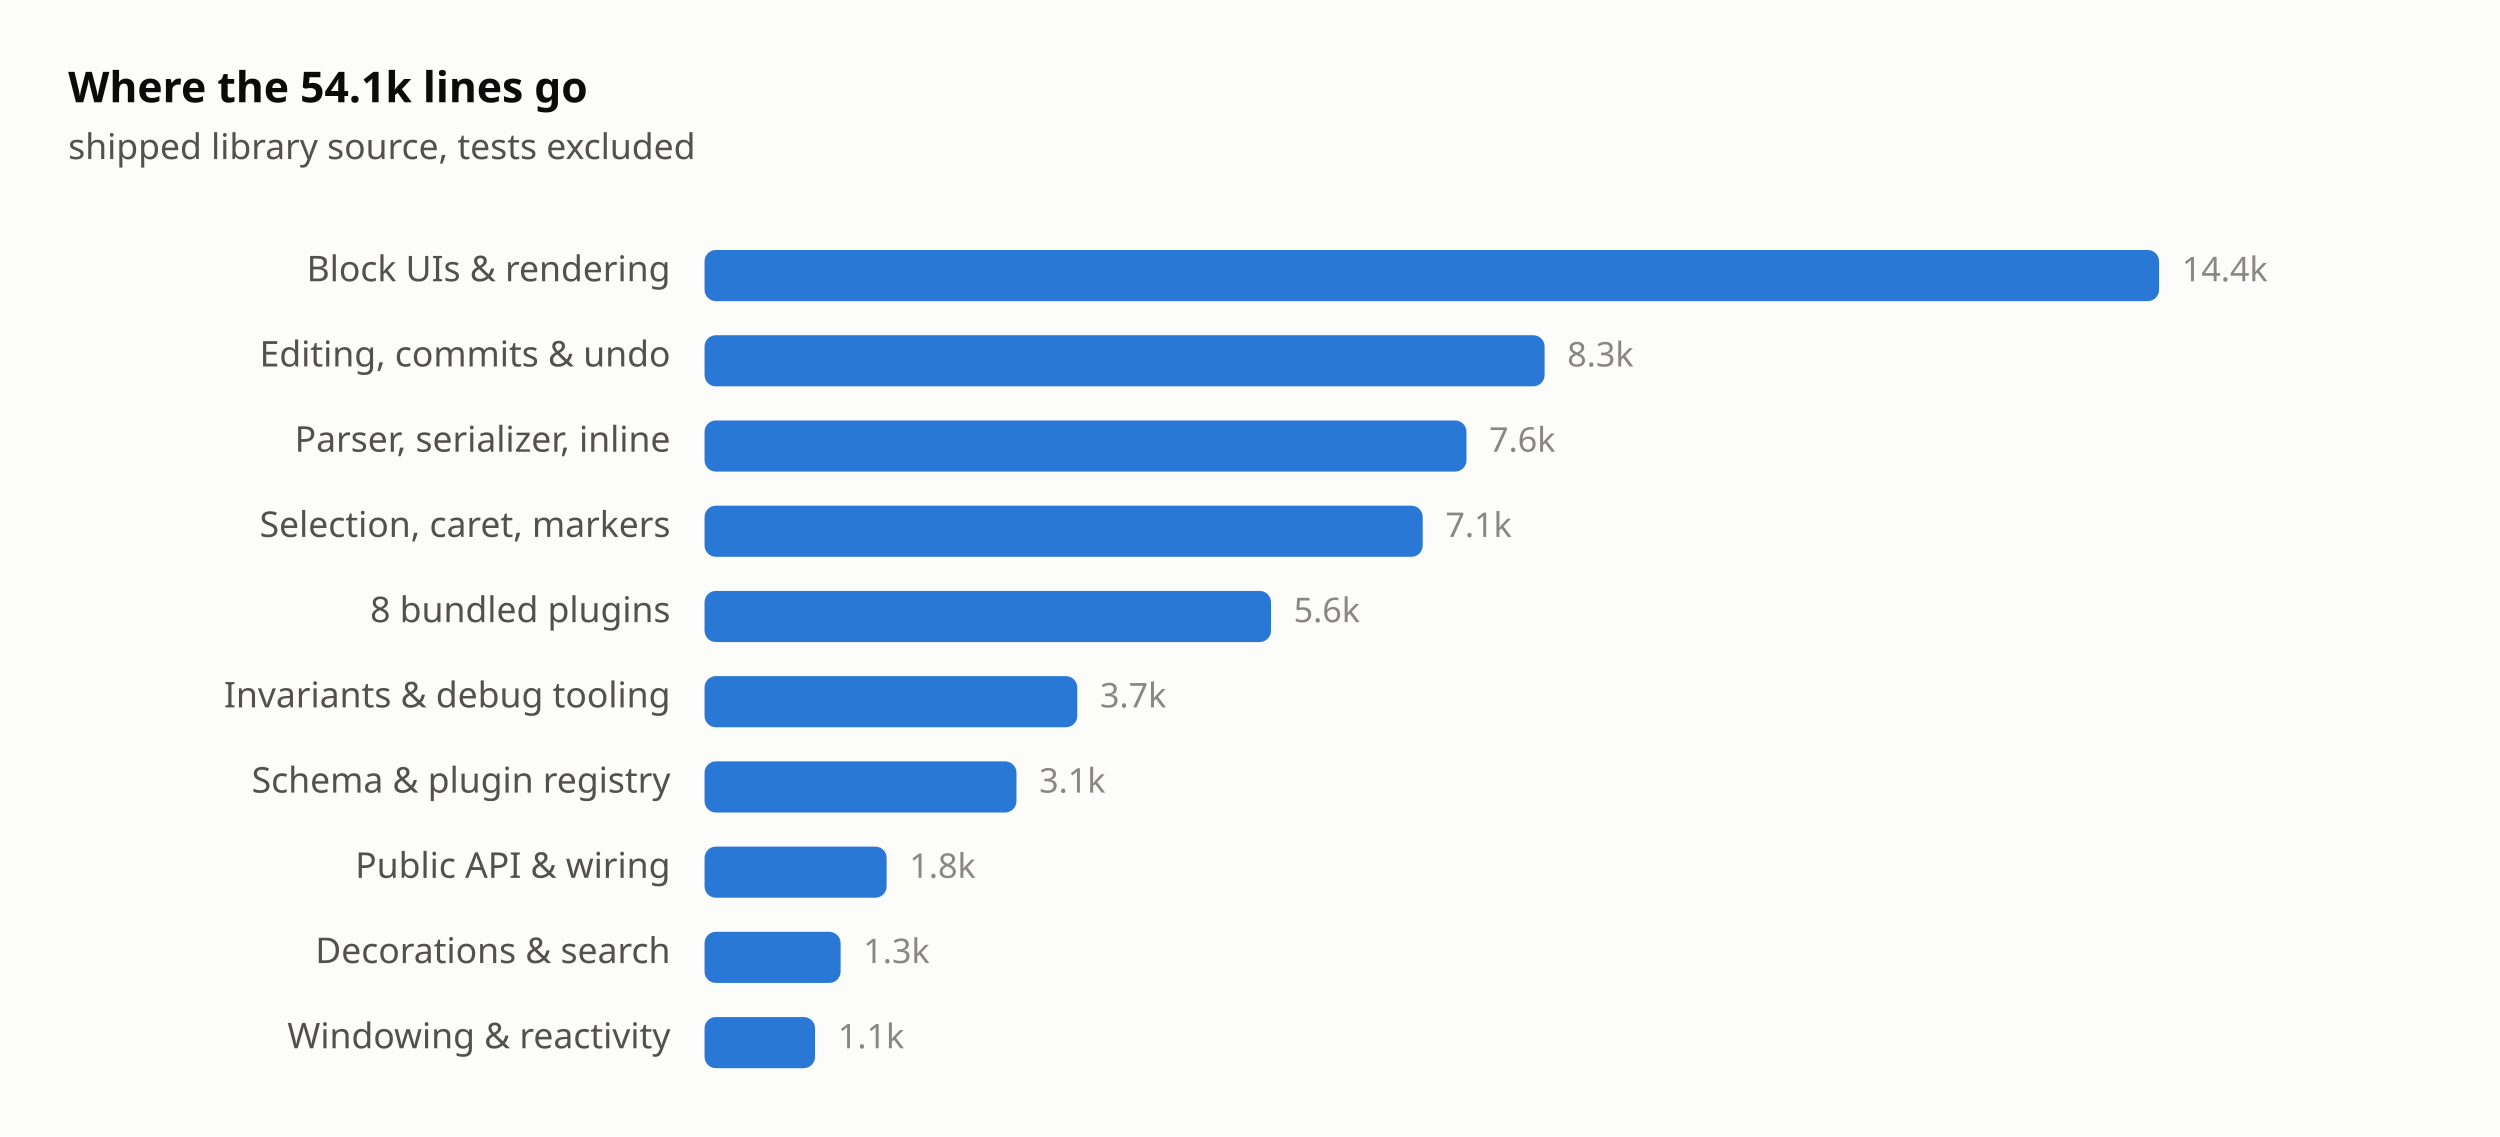
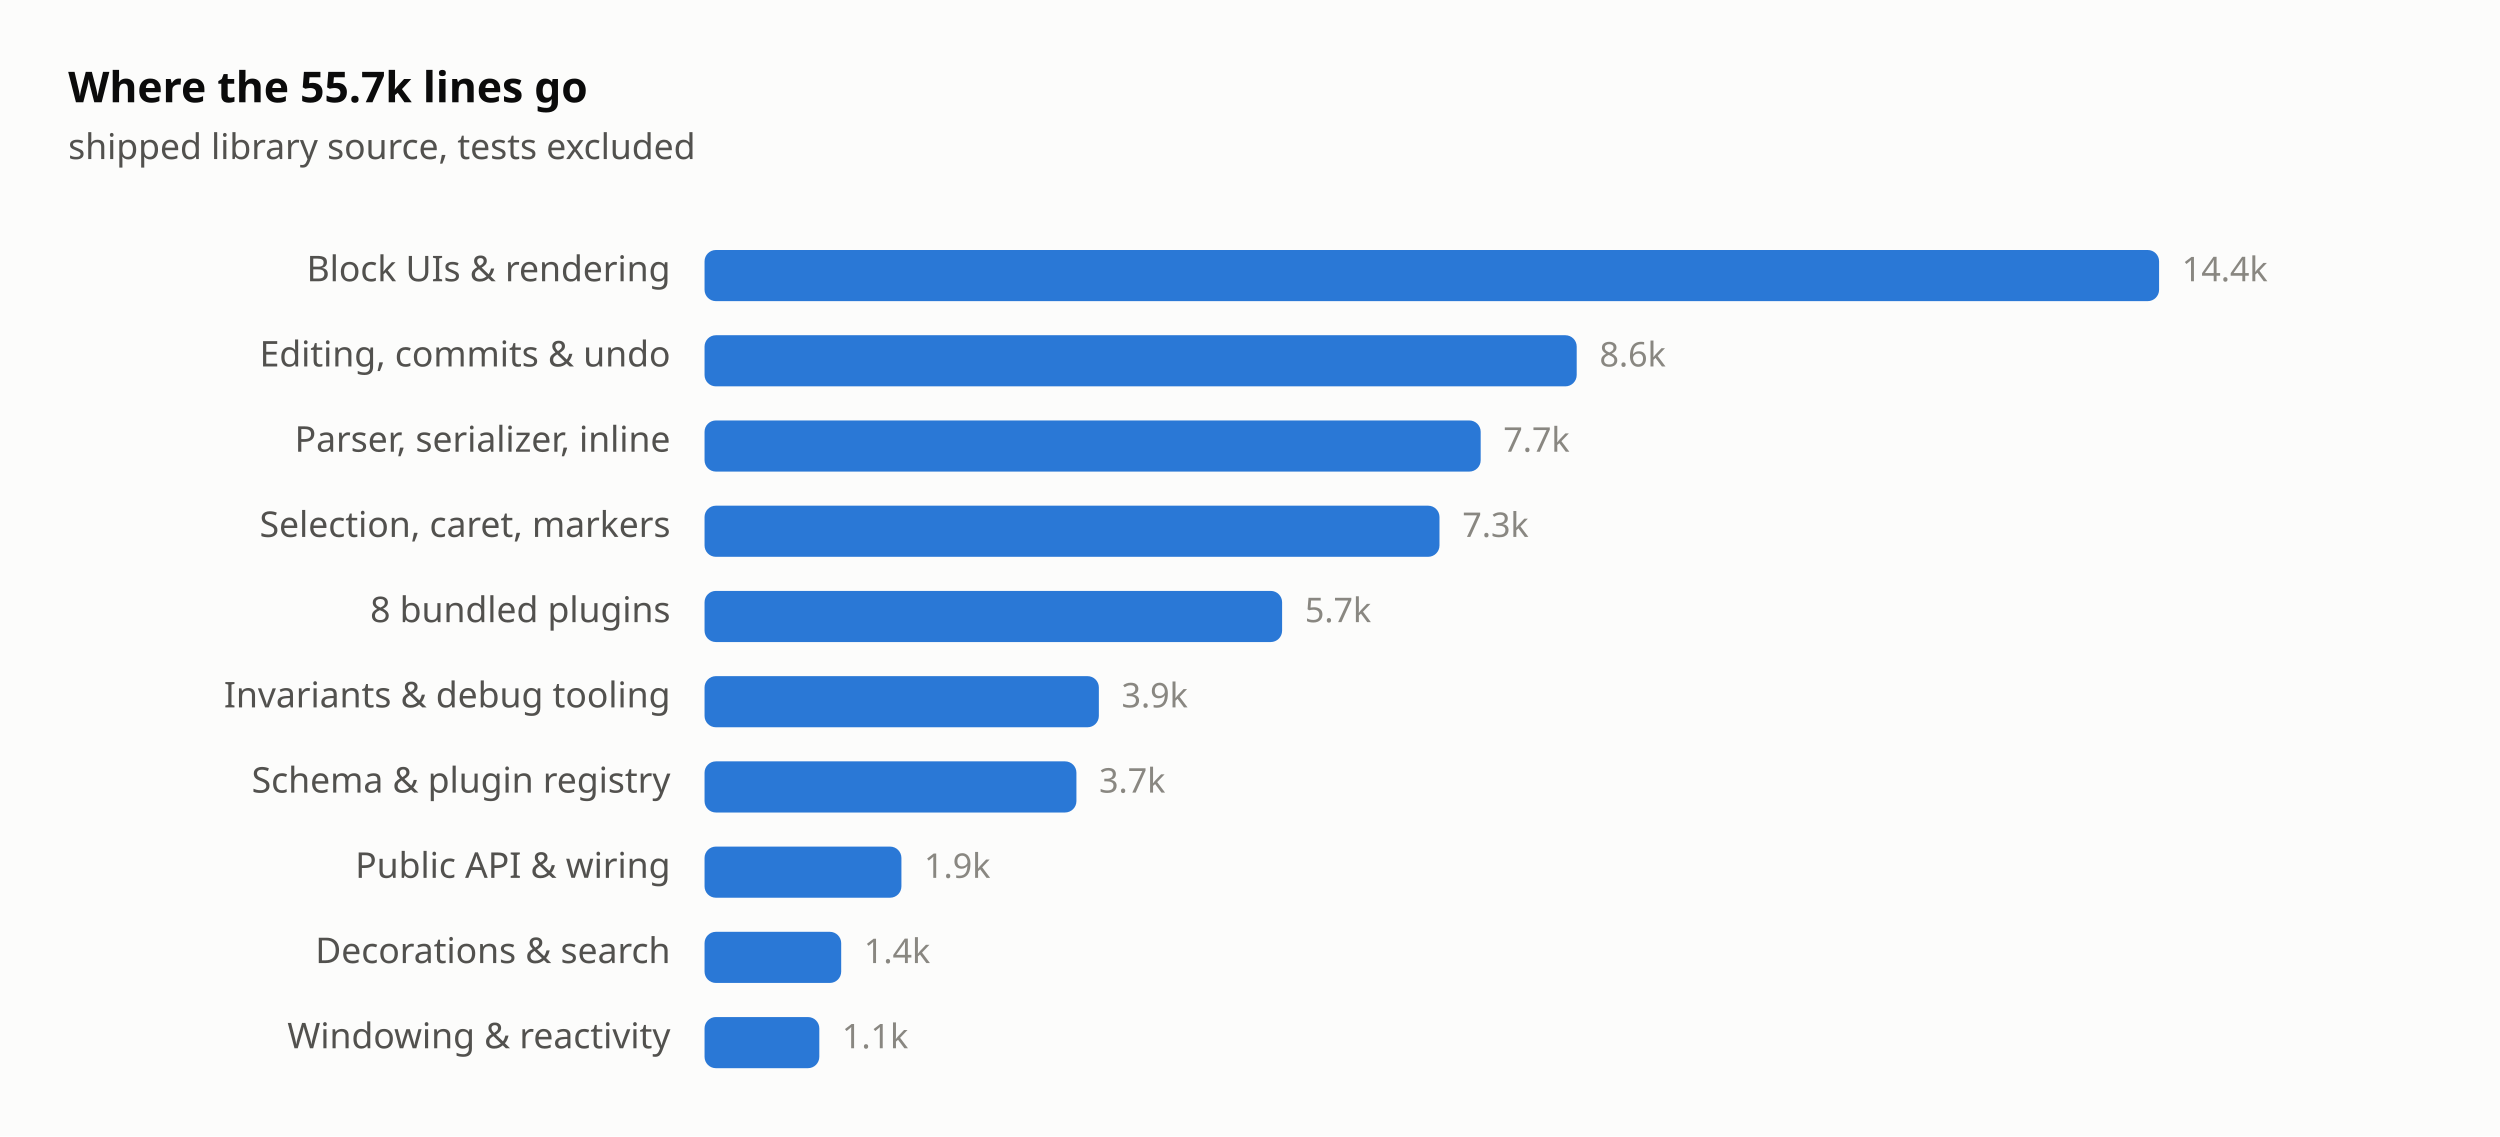
- <svg xmlns="http://www.w3.org/2000/svg" width="880" height="400" viewBox="0 0 880 400" role="img" aria-label="Library source by area: Block UIs &amp; rendering 14.4k, Editing, commits &amp; undo 8.3k, Parser, serializer, inline 7.6k, Selection, caret, markers 7.1k, 8 bundled plugins 5.6k, Invariants &amp; debug tooling 3.7k, Schema &amp; plugin registry 3.1k, Public API &amp; wiring 1.8k, Decorations &amp; search 1.3k, Windowing &amp; reactivity 1.1k. About 54.1k lines total.">
+ <svg xmlns="http://www.w3.org/2000/svg" width="880" height="400" viewBox="0 0 880 400" role="img" aria-label="Library source by area: Block UIs &amp; rendering 14.4k, Editing, commits &amp; undo 8.6k, Parser, serializer, inline 7.7k, Selection, caret, markers 7.3k, 8 bundled plugins 5.7k, Invariants &amp; debug tooling 3.9k, Schema &amp; plugin registry 3.7k, Public API &amp; wiring 1.9k, Decorations &amp; search 1.4k, Windowing &amp; reactivity 1.1k. About 55.7k lines total.">
  <rect width="880" height="400" fill="#fcfcfb" />
-   <text x="24" y="36" font-family="system-ui, sans-serif" font-size="15" font-weight="600" fill="#0b0b0b" text-anchor="start">Where the 54.1k lines go</text>
+   <text x="24" y="36" font-family="system-ui, sans-serif" font-size="15" font-weight="600" fill="#0b0b0b" text-anchor="start">Where the 55.7k lines go</text>
  <text x="24" y="56" font-family="system-ui, sans-serif" font-size="12.5" font-weight="400" fill="#52514e" text-anchor="start">shipped library source, tests excluded</text>
  <text x="236" y="99" font-family="system-ui, sans-serif" font-size="12.5" font-weight="400" fill="#52514e" text-anchor="end">Block UIs &amp; rendering</text>
  <rect x="248" y="88" width="512.0" height="18" rx="4" fill="#2a78d6" />
  <text x="768" y="99" font-family="system-ui, sans-serif" font-size="12" font-weight="400" fill="#898781" text-anchor="start" style="font-variant-numeric:tabular-nums">14.4k</text>
  <text x="236" y="129" font-family="system-ui, sans-serif" font-size="12.5" font-weight="400" fill="#52514e" text-anchor="end">Editing, commits &amp; undo</text>
-   <rect x="248" y="118" width="295.7" height="18" rx="4" fill="#2a78d6" />
-   <text x="551.664" y="129" font-family="system-ui, sans-serif" font-size="12" font-weight="400" fill="#898781" text-anchor="start" style="font-variant-numeric:tabular-nums">8.3k</text>
+   <rect x="248" y="118" width="307.0" height="18" rx="4" fill="#2a78d6" />
+   <text x="563.015" y="129" font-family="system-ui, sans-serif" font-size="12" font-weight="400" fill="#898781" text-anchor="start" style="font-variant-numeric:tabular-nums">8.6k</text>
  <text x="236" y="159" font-family="system-ui, sans-serif" font-size="12.5" font-weight="400" fill="#52514e" text-anchor="end">Parser, serializer, inline</text>
-   <rect x="248" y="148" width="268.2" height="18" rx="4" fill="#2a78d6" />
-   <text x="524.157" y="159" font-family="system-ui, sans-serif" font-size="12" font-weight="400" fill="#898781" text-anchor="start" style="font-variant-numeric:tabular-nums">7.6k</text>
+   <rect x="248" y="148" width="273.2" height="18" rx="4" fill="#2a78d6" />
+   <text x="529.159" y="159" font-family="system-ui, sans-serif" font-size="12" font-weight="400" fill="#898781" text-anchor="start" style="font-variant-numeric:tabular-nums">7.7k</text>
  <text x="236" y="189" font-family="system-ui, sans-serif" font-size="12.5" font-weight="400" fill="#52514e" text-anchor="end">Selection, caret, markers</text>
-   <rect x="248" y="178" width="252.8" height="18" rx="4" fill="#2a78d6" />
-   <text x="508.788" y="189" font-family="system-ui, sans-serif" font-size="12" font-weight="400" fill="#898781" text-anchor="start" style="font-variant-numeric:tabular-nums">7.1k</text>
+   <rect x="248" y="178" width="258.7" height="18" rx="4" fill="#2a78d6" />
+   <text x="514.741" y="189" font-family="system-ui, sans-serif" font-size="12" font-weight="400" fill="#898781" text-anchor="start" style="font-variant-numeric:tabular-nums">7.3k</text>
  <text x="236" y="219" font-family="system-ui, sans-serif" font-size="12.5" font-weight="400" fill="#52514e" text-anchor="end">8 bundled plugins</text>
-   <rect x="248" y="208" width="199.4" height="18" rx="4" fill="#2a78d6" />
-   <text x="455.369" y="219" font-family="system-ui, sans-serif" font-size="12" font-weight="400" fill="#898781" text-anchor="start" style="font-variant-numeric:tabular-nums">5.6k</text>
+   <rect x="248" y="208" width="203.3" height="18" rx="4" fill="#2a78d6" />
+   <text x="459.312" y="219" font-family="system-ui, sans-serif" font-size="12" font-weight="400" fill="#898781" text-anchor="start" style="font-variant-numeric:tabular-nums">5.7k</text>
  <text x="236" y="249" font-family="system-ui, sans-serif" font-size="12.5" font-weight="400" fill="#52514e" text-anchor="end">Invariants &amp; debug tooling</text>
-   <rect x="248" y="238" width="131.2" height="18" rx="4" fill="#2a78d6" />
-   <text x="387.186" y="249" font-family="system-ui, sans-serif" font-size="12" font-weight="400" fill="#898781" text-anchor="start" style="font-variant-numeric:tabular-nums">3.7k</text>
+   <rect x="248" y="238" width="138.8" height="18" rx="4" fill="#2a78d6" />
+   <text x="394.769" y="249" font-family="system-ui, sans-serif" font-size="12" font-weight="400" fill="#898781" text-anchor="start" style="font-variant-numeric:tabular-nums">3.9k</text>
  <text x="236" y="279" font-family="system-ui, sans-serif" font-size="12.5" font-weight="400" fill="#52514e" text-anchor="end">Schema &amp; plugin registry</text>
-   <rect x="248" y="268" width="109.8" height="18" rx="4" fill="#2a78d6" />
-   <text x="365.783" y="279" font-family="system-ui, sans-serif" font-size="12" font-weight="400" fill="#898781" text-anchor="start" style="font-variant-numeric:tabular-nums">3.1k</text>
+   <rect x="248" y="268" width="130.9" height="18" rx="4" fill="#2a78d6" />
+   <text x="386.866" y="279" font-family="system-ui, sans-serif" font-size="12" font-weight="400" fill="#898781" text-anchor="start" style="font-variant-numeric:tabular-nums">3.7k</text>
  <text x="236" y="309" font-family="system-ui, sans-serif" font-size="12.5" font-weight="400" fill="#52514e" text-anchor="end">Public API &amp; wiring</text>
-   <rect x="248" y="298" width="64.1" height="18" rx="4" fill="#2a78d6" />
-   <text x="320.102" y="309" font-family="system-ui, sans-serif" font-size="12" font-weight="400" fill="#898781" text-anchor="start" style="font-variant-numeric:tabular-nums">1.8k</text>
+   <rect x="248" y="298" width="69.3" height="18" rx="4" fill="#2a78d6" />
+   <text x="325.278" y="309" font-family="system-ui, sans-serif" font-size="12" font-weight="400" fill="#898781" text-anchor="start" style="font-variant-numeric:tabular-nums">1.9k</text>
  <text x="236" y="339" font-family="system-ui, sans-serif" font-size="12.5" font-weight="400" fill="#52514e" text-anchor="end">Decorations &amp; search</text>
-   <rect x="248" y="328" width="47.9" height="18" rx="4" fill="#2a78d6" />
-   <text x="303.881" y="339" font-family="system-ui, sans-serif" font-size="12" font-weight="400" fill="#898781" text-anchor="start" style="font-variant-numeric:tabular-nums">1.3k</text>
+   <rect x="248" y="328" width="48.1" height="18" rx="4" fill="#2a78d6" />
+   <text x="304.096" y="339" font-family="system-ui, sans-serif" font-size="12" font-weight="400" fill="#898781" text-anchor="start" style="font-variant-numeric:tabular-nums">1.4k</text>
  <text x="236" y="369" font-family="system-ui, sans-serif" font-size="12.5" font-weight="400" fill="#52514e" text-anchor="end">Windowing &amp; reactivity</text>
-   <rect x="248" y="358" width="38.9" height="18" rx="4" fill="#2a78d6" />
-   <text x="294.937" y="369" font-family="system-ui, sans-serif" font-size="12" font-weight="400" fill="#898781" text-anchor="start" style="font-variant-numeric:tabular-nums">1.1k</text>
+   <rect x="248" y="358" width="40.4" height="18" rx="4" fill="#2a78d6" />
+   <text x="296.37" y="369" font-family="system-ui, sans-serif" font-size="12" font-weight="400" fill="#898781" text-anchor="start" style="font-variant-numeric:tabular-nums">1.1k</text>
</svg>
